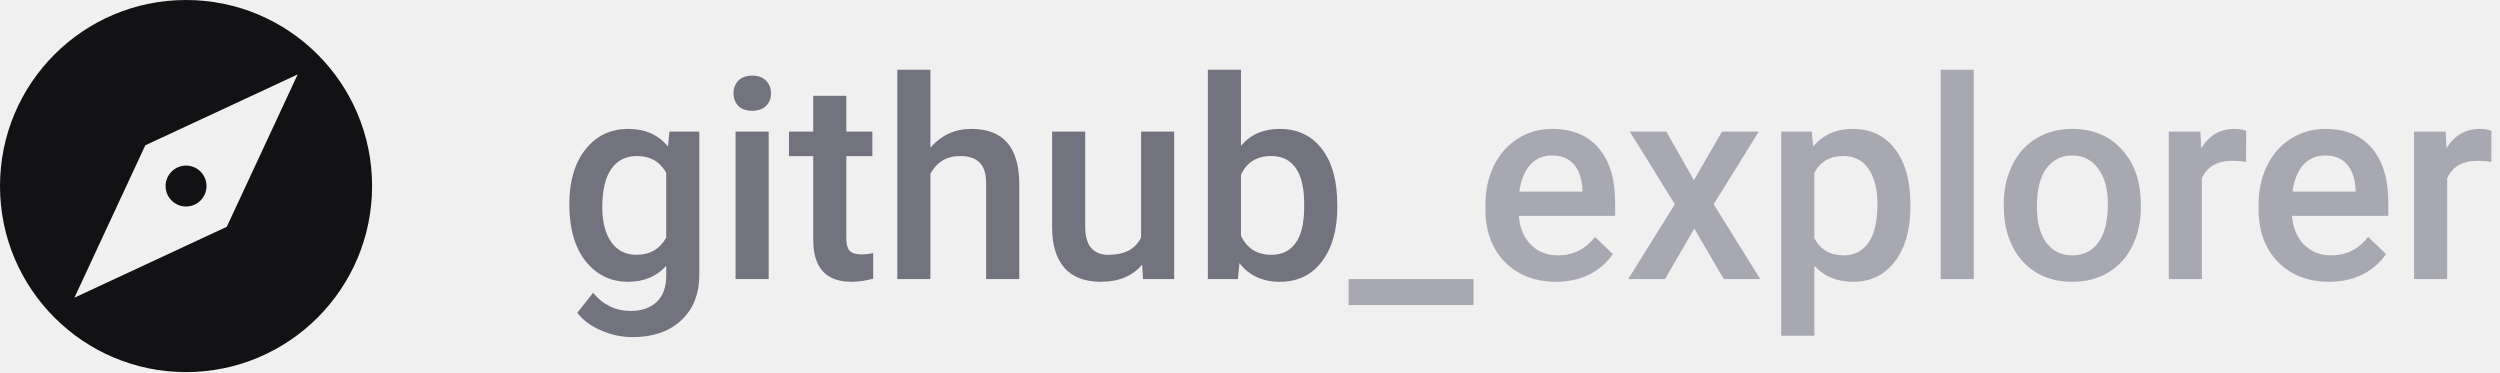
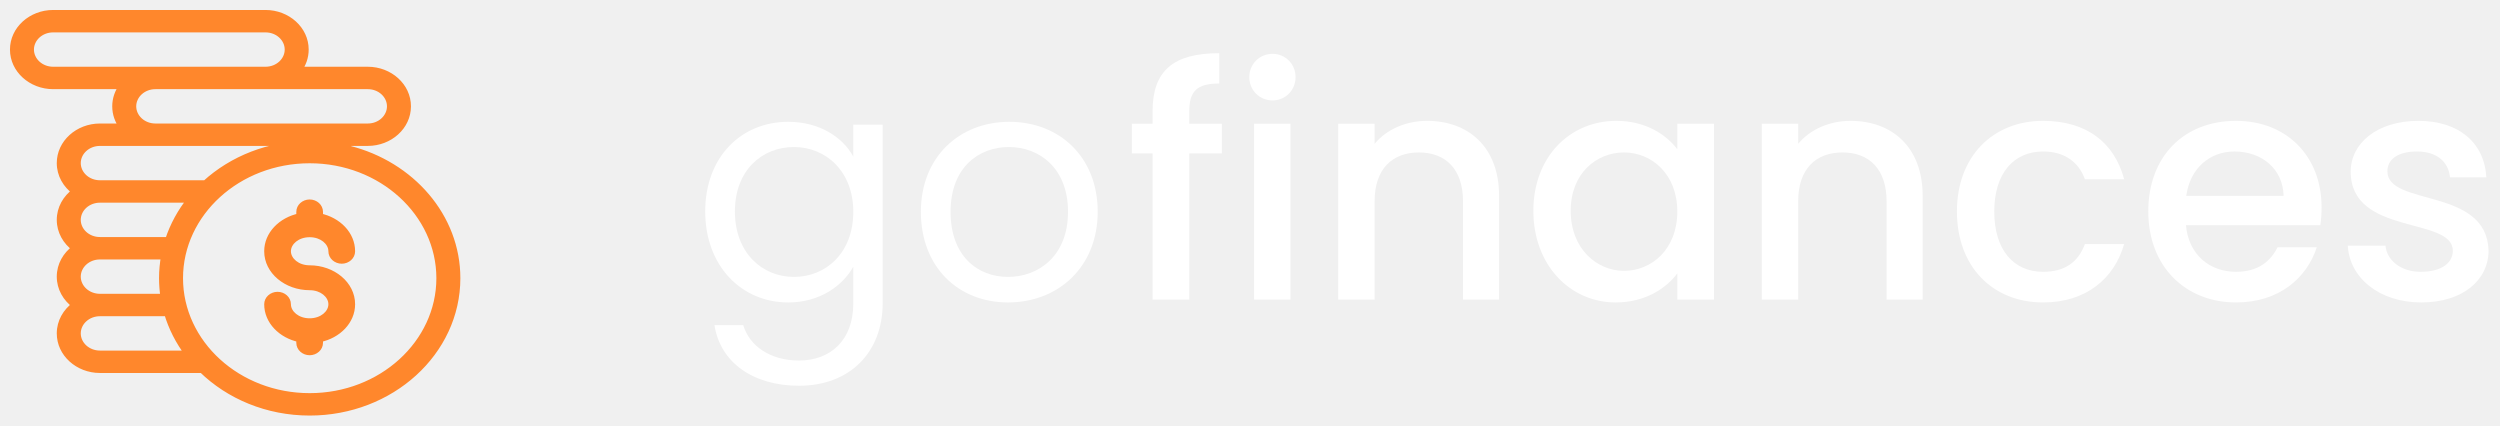
- <svg xmlns="http://www.w3.org/2000/svg" width="215" height="32" viewBox="0 0 215 32" fill="none">
-   <path d="M48.961 17.566C48.961 15.598 49.422 14.027 50.344 12.855C51.273 11.676 52.504 11.086 54.035 11.086C55.48 11.086 56.617 11.59 57.445 12.598L57.574 11.32H60.141V23.613C60.141 25.277 59.621 26.59 58.582 27.551C57.551 28.512 56.156 28.992 54.398 28.992C53.469 28.992 52.559 28.797 51.668 28.406C50.785 28.023 50.113 27.52 49.652 26.895L51 25.184C51.875 26.223 52.953 26.742 54.234 26.742C55.18 26.742 55.926 26.484 56.473 25.969C57.02 25.461 57.293 24.711 57.293 23.719V22.863C56.473 23.777 55.379 24.234 54.012 24.234C52.527 24.234 51.312 23.645 50.367 22.465C49.43 21.285 48.961 19.652 48.961 17.566ZM51.797 17.812C51.797 19.086 52.055 20.09 52.57 20.824C53.094 21.551 53.816 21.914 54.738 21.914C55.887 21.914 56.738 21.422 57.293 20.438V14.859C56.754 13.898 55.91 13.418 54.762 13.418C53.824 13.418 53.094 13.789 52.57 14.531C52.055 15.273 51.797 16.367 51.797 17.812ZM66.106 24H63.258V11.32H66.106V24ZM63.082 8.027C63.082 7.59 63.219 7.227 63.492 6.938C63.773 6.648 64.172 6.504 64.688 6.504C65.203 6.504 65.602 6.648 65.883 6.938C66.164 7.227 66.305 7.59 66.305 8.027C66.305 8.457 66.164 8.816 65.883 9.105C65.602 9.387 65.203 9.527 64.688 9.527C64.172 9.527 63.773 9.387 63.492 9.105C63.219 8.816 63.082 8.457 63.082 8.027ZM72.785 8.238V11.32H75.023V13.43H72.785V20.508C72.785 20.992 72.879 21.344 73.066 21.562C73.262 21.773 73.606 21.879 74.098 21.879C74.426 21.879 74.758 21.84 75.094 21.762V23.965C74.445 24.145 73.82 24.234 73.219 24.234C71.031 24.234 69.938 23.027 69.938 20.613V13.43H67.852V11.32H69.938V8.238H72.785ZM80.016 12.703C80.945 11.625 82.121 11.086 83.543 11.086C86.246 11.086 87.617 12.629 87.656 15.715V24H84.809V15.82C84.809 14.945 84.617 14.328 84.234 13.969C83.859 13.602 83.305 13.418 82.57 13.418C81.43 13.418 80.578 13.926 80.016 14.941V24H77.168V6H80.016V12.703ZM98.227 22.758C97.391 23.742 96.203 24.234 94.664 24.234C93.289 24.234 92.246 23.832 91.535 23.027C90.832 22.223 90.481 21.059 90.481 19.535V11.32H93.328V19.5C93.328 21.109 93.996 21.914 95.332 21.914C96.715 21.914 97.648 21.418 98.133 20.426V11.32H100.98V24H98.297L98.227 22.758ZM115.008 17.789C115.008 19.758 114.566 21.324 113.684 22.488C112.809 23.652 111.602 24.234 110.062 24.234C108.578 24.234 107.422 23.699 106.594 22.629L106.453 24H103.875V6H106.723V12.539C107.543 11.57 108.648 11.086 110.039 11.086C111.586 11.086 112.801 11.66 113.684 12.809C114.566 13.957 115.008 15.562 115.008 17.625V17.789ZM112.16 17.543C112.16 16.168 111.918 15.137 111.434 14.449C110.949 13.762 110.246 13.418 109.324 13.418C108.09 13.418 107.223 13.957 106.723 15.035V20.262C107.23 21.363 108.105 21.914 109.348 21.914C110.238 21.914 110.926 21.582 111.41 20.918C111.895 20.254 112.145 19.25 112.16 17.906V17.543Z" fill="#737380" />
-   <path d="M126.727 26.238H115.98V24H126.727V26.238ZM133.816 24.234C132.012 24.234 130.547 23.668 129.422 22.535C128.305 21.395 127.746 19.879 127.746 17.988V17.637C127.746 16.371 127.988 15.242 128.473 14.25C128.965 13.25 129.652 12.473 130.535 11.918C131.418 11.363 132.402 11.086 133.488 11.086C135.215 11.086 136.547 11.637 137.484 12.738C138.43 13.84 138.902 15.398 138.902 17.414V18.562H130.617C130.703 19.609 131.051 20.438 131.66 21.047C132.277 21.656 133.051 21.961 133.98 21.961C135.285 21.961 136.348 21.434 137.168 20.379L138.703 21.844C138.195 22.602 137.516 23.191 136.664 23.613C135.82 24.027 134.871 24.234 133.816 24.234ZM133.477 13.371C132.695 13.371 132.062 13.645 131.578 14.191C131.102 14.738 130.797 15.5 130.664 16.477H136.09V16.266C136.027 15.312 135.773 14.594 135.328 14.109C134.883 13.617 134.266 13.371 133.477 13.371ZM145.676 15.492L148.09 11.32H151.254L147.375 17.566L151.383 24H148.242L145.711 19.664L143.191 24H140.027L144.035 17.566L140.168 11.32H143.309L145.676 15.492ZM164.297 17.789C164.297 19.75 163.852 21.316 162.961 22.488C162.07 23.652 160.875 24.234 159.375 24.234C157.984 24.234 156.871 23.777 156.035 22.863V28.875H153.188V11.32H155.812L155.93 12.609C156.766 11.594 157.902 11.086 159.34 11.086C160.887 11.086 162.098 11.664 162.973 12.82C163.855 13.969 164.297 15.566 164.297 17.613V17.789ZM161.461 17.543C161.461 16.277 161.207 15.273 160.699 14.531C160.199 13.789 159.48 13.418 158.543 13.418C157.379 13.418 156.543 13.898 156.035 14.859V20.484C156.551 21.469 157.395 21.961 158.566 21.961C159.473 21.961 160.18 21.598 160.688 20.871C161.203 20.137 161.461 19.027 161.461 17.543ZM169.746 24H166.898V6H169.746V24ZM172.324 17.543C172.324 16.301 172.57 15.184 173.062 14.191C173.555 13.191 174.246 12.426 175.137 11.895C176.027 11.355 177.051 11.086 178.207 11.086C179.918 11.086 181.305 11.637 182.367 12.738C183.438 13.84 184.016 15.301 184.102 17.121L184.113 17.789C184.113 19.039 183.871 20.156 183.387 21.141C182.91 22.125 182.223 22.887 181.324 23.426C180.434 23.965 179.402 24.234 178.23 24.234C176.441 24.234 175.008 23.641 173.93 22.453C172.859 21.258 172.324 19.668 172.324 17.684V17.543ZM175.172 17.789C175.172 19.094 175.441 20.117 175.98 20.859C176.52 21.594 177.27 21.961 178.23 21.961C179.191 21.961 179.938 21.586 180.469 20.836C181.008 20.086 181.277 18.988 181.277 17.543C181.277 16.262 181 15.246 180.445 14.496C179.898 13.746 179.152 13.371 178.207 13.371C177.277 13.371 176.539 13.742 175.992 14.484C175.445 15.219 175.172 16.32 175.172 17.789ZM193.16 13.922C192.785 13.859 192.398 13.828 192 13.828C190.695 13.828 189.816 14.328 189.363 15.328V24H186.516V11.32H189.234L189.305 12.738C189.992 11.637 190.945 11.086 192.164 11.086C192.57 11.086 192.906 11.141 193.172 11.25L193.16 13.922ZM200.309 24.234C198.504 24.234 197.039 23.668 195.914 22.535C194.797 21.395 194.238 19.879 194.238 17.988V17.637C194.238 16.371 194.48 15.242 194.965 14.25C195.457 13.25 196.145 12.473 197.027 11.918C197.91 11.363 198.895 11.086 199.98 11.086C201.707 11.086 203.039 11.637 203.977 12.738C204.922 13.84 205.395 15.398 205.395 17.414V18.562H197.109C197.195 19.609 197.543 20.438 198.152 21.047C198.77 21.656 199.543 21.961 200.473 21.961C201.777 21.961 202.84 21.434 203.66 20.379L205.195 21.844C204.688 22.602 204.008 23.191 203.156 23.613C202.312 24.027 201.363 24.234 200.309 24.234ZM199.969 13.371C199.188 13.371 198.555 13.645 198.07 14.191C197.594 14.738 197.289 15.5 197.156 16.477H202.582V16.266C202.52 15.312 202.266 14.594 201.82 14.109C201.375 13.617 200.758 13.371 199.969 13.371ZM214.254 13.922C213.879 13.859 213.492 13.828 213.094 13.828C211.789 13.828 210.91 14.328 210.457 15.328V24H207.609V11.32H210.328L210.398 12.738C211.086 11.637 212.039 11.086 213.258 11.086C213.664 11.086 214 11.141 214.266 11.25L214.254 13.922Z" fill="#A8A8B3" />
-   <path fill-rule="evenodd" clip-rule="evenodd" d="M0 16C0 7.16 7.16 0 16 0C24.84 0 32 7.16 32 16C32 24.832 24.84 32 16 32C7.16 32 0 24.832 0 16ZM6.4 25.6L19.504 19.504L25.6 6.4L12.496 12.496L6.4 25.6ZM17.76 16C17.76 16.968 16.976 17.76 16 17.76C15.032 17.76 14.24 16.968 14.24 16C14.24 15.032 15.032 14.24 16 14.24C16.976 14.24 17.76 15.032 17.76 16Z" fill="#121214" />
+ <svg xmlns="http://www.w3.org/2000/svg" width="188" height="32" viewBox="0 0 188 32" fill="none">
+   <path fill-rule="evenodd" clip-rule="evenodd" d="M25.959 10.723C26.072 10.874 26.169 11.036 26.249 11.208C30.926 12.388 34.369 16.296 34.369 20.921C34.369 26.479 29.398 31 23.289 31C20.1 31 17.221 29.767 15.198 27.798H7.517C5.864 27.798 4.519 26.575 4.519 25.071C4.519 24.207 4.963 23.437 5.654 22.937C4.963 22.437 4.519 21.666 4.519 20.802C4.519 19.939 4.963 19.168 5.654 18.668C4.963 18.168 4.519 17.397 4.519 16.534C4.519 15.67 4.963 14.899 5.654 14.399C4.963 13.899 4.519 13.129 4.519 12.265C4.519 10.761 5.864 9.538 7.517 9.538H9.217C8.885 9.099 8.69 8.568 8.69 7.996C8.69 7.424 8.885 6.893 9.217 6.455H3.998C2.345 6.455 1 5.231 1 3.727C1 2.223 2.345 1 3.998 1H19.965C21.618 1 22.963 2.223 22.963 3.727C22.963 4.299 22.768 4.83 22.437 5.269H27.656C29.309 5.269 30.654 6.492 30.654 7.996C30.654 9.5 29.309 10.723 27.656 10.723H25.959ZM29.35 7.996C29.35 7.146 28.59 6.455 27.656 6.455H11.688C10.754 6.455 9.994 7.146 9.994 7.996C9.994 8.846 10.754 9.538 11.688 9.538H23.485H27.656C28.59 9.538 29.35 8.846 29.35 7.996ZM2.303 3.727C2.303 4.577 3.064 5.269 3.998 5.269H19.965C20.9 5.269 21.66 4.577 21.66 3.727C21.66 2.877 20.9 2.186 19.965 2.186H3.998C3.064 2.186 2.303 2.877 2.303 3.727ZM23.485 10.723H7.517C6.583 10.723 5.823 11.415 5.823 12.265C5.823 13.115 6.583 13.806 7.517 13.806H15.449C17.456 11.976 20.23 10.842 23.289 10.842C23.604 10.842 23.916 10.855 24.224 10.878C23.999 10.779 23.747 10.723 23.485 10.723ZM14.335 14.992H7.517C6.583 14.992 5.823 15.684 5.823 16.534C5.823 17.384 6.583 18.075 7.517 18.075H12.66C13.024 16.954 13.595 15.914 14.335 14.992ZM12.361 19.261H7.517C6.583 19.261 5.823 19.952 5.823 20.802C5.823 21.652 6.583 22.344 7.517 22.344H12.321C12.248 21.879 12.21 21.404 12.21 20.921C12.21 20.355 12.262 19.801 12.361 19.261ZM5.823 25.071C5.823 25.921 6.583 26.613 7.517 26.613H14.151C13.45 25.684 12.916 24.645 12.587 23.53H7.517C6.583 23.53 5.823 24.221 5.823 25.071ZM13.513 20.921C13.513 25.825 17.899 29.814 23.289 29.814C28.68 29.814 33.065 25.825 33.065 20.921C33.065 16.017 28.68 12.028 23.289 12.028C17.899 12.028 13.513 16.017 13.513 20.921ZM21.627 18.895C21.627 19.615 22.371 20.201 23.286 20.201C25.033 20.201 26.454 21.403 26.454 22.88C26.454 24.137 25.424 25.194 24.04 25.481V25.778C24.04 26.157 23.703 26.464 23.286 26.464C22.87 26.464 22.532 26.157 22.532 25.778V25.481C21.148 25.194 20.118 24.137 20.118 22.88C20.118 22.501 20.456 22.194 20.873 22.194C21.289 22.194 21.627 22.501 21.627 22.88C21.627 23.6 22.371 24.186 23.286 24.186C24.201 24.186 24.945 23.6 24.945 22.88C24.945 22.159 24.201 21.573 23.286 21.573C21.539 21.573 20.118 20.372 20.118 18.895C20.118 17.637 21.148 16.58 22.532 16.293V15.936C22.532 15.557 22.87 15.25 23.286 15.25C23.703 15.25 24.04 15.557 24.04 15.936V16.293C25.424 16.58 26.454 17.637 26.454 18.895C26.454 19.273 26.116 19.581 25.7 19.581C25.283 19.581 24.945 19.273 24.945 18.895C24.945 18.174 24.201 17.588 23.286 17.588C22.371 17.588 21.627 18.174 21.627 18.895Z" fill="#FF872C" />
+   <path d="M26.249 11.208L26.022 11.312L26.072 11.421L26.187 11.45L26.249 11.208ZM25.959 10.723V10.473H25.458L25.759 10.874L25.959 10.723ZM15.198 27.798L15.372 27.619L15.3 27.548H15.198V27.798ZM5.654 22.937L5.801 23.139L6.081 22.937L5.801 22.734L5.654 22.937ZM5.654 18.668L5.801 18.87L6.081 18.668L5.801 18.465L5.654 18.668ZM5.654 14.399L5.801 14.602L6.081 14.399L5.801 14.197L5.654 14.399ZM9.217 9.538V9.788H9.72L9.416 9.387L9.217 9.538ZM9.217 6.455L9.416 6.605L9.719 6.205H9.217V6.455ZM22.437 5.269L22.237 5.118L21.934 5.519H22.437V5.269ZM15.449 13.806V14.056H15.546L15.617 13.991L15.449 13.806ZM24.224 10.878L24.205 11.127L24.325 10.649L24.224 10.878ZM14.335 14.992L14.53 15.149L14.857 14.742H14.335V14.992ZM12.66 18.075V18.325H12.842L12.898 18.152L12.66 18.075ZM12.361 19.261L12.607 19.306L12.661 19.011H12.361V19.261ZM12.321 22.344V22.594H12.613L12.568 22.305L12.321 22.344ZM14.151 26.613V26.863H14.652L14.35 26.462L14.151 26.613ZM12.587 23.53L12.827 23.459L12.774 23.28H12.587V23.53ZM24.04 25.481L23.99 25.236L23.79 25.278V25.481H24.04ZM22.532 25.481H22.782V25.278L22.583 25.236L22.532 25.481ZM22.532 16.293L22.583 16.538L22.782 16.497V16.293H22.532ZM24.04 16.293H23.79V16.497L23.99 16.538L24.04 16.293ZM26.476 11.103C26.389 10.915 26.282 10.737 26.159 10.573L25.759 10.874C25.862 11.01 25.95 11.157 26.022 11.312L26.476 11.103ZM34.619 20.921C34.619 16.164 31.08 12.169 26.31 10.965L26.187 11.45C30.771 12.607 34.119 16.427 34.119 20.921H34.619ZM23.289 31.25C29.514 31.25 34.619 26.638 34.619 20.921H34.119C34.119 26.319 29.283 30.75 23.289 30.75V31.25ZM15.024 27.977C17.094 29.992 20.035 31.25 23.289 31.25V30.75C20.164 30.75 17.349 29.542 15.372 27.619L15.024 27.977ZM7.517 28.048H15.198V27.548H7.517V28.048ZM4.269 25.071C4.269 26.735 5.749 28.048 7.517 28.048V27.548C5.98 27.548 4.769 26.415 4.769 25.071H4.269ZM5.508 22.734C4.76 23.276 4.269 24.118 4.269 25.071H4.769C4.769 24.297 5.167 23.598 5.801 23.139L5.508 22.734ZM4.269 20.802C4.269 21.756 4.76 22.598 5.508 23.139L5.801 22.734C5.167 22.275 4.769 21.576 4.769 20.802H4.269ZM5.508 18.465C4.76 19.007 4.269 19.849 4.269 20.802H4.769C4.769 20.028 5.167 19.329 5.801 18.87L5.508 18.465ZM4.269 16.534C4.269 17.487 4.76 18.329 5.508 18.87L5.801 18.465C5.167 18.007 4.769 17.308 4.769 16.534H4.269ZM5.508 14.197C4.76 14.738 4.269 15.58 4.269 16.534H4.769C4.769 15.759 5.167 15.06 5.801 14.602L5.508 14.197ZM4.269 12.265C4.269 13.218 4.76 14.06 5.508 14.602L5.801 14.197C5.167 13.738 4.769 13.039 4.769 12.265H4.269ZM7.517 9.288C5.749 9.288 4.269 10.601 4.269 12.265H4.769C4.769 10.921 5.98 9.788 7.517 9.788V9.288ZM9.217 9.288H7.517V9.788H9.217V9.288ZM8.44 7.996C8.44 8.626 8.655 9.209 9.018 9.688L9.416 9.387C9.115 8.988 8.94 8.509 8.94 7.996H8.44ZM9.018 6.304C8.655 6.783 8.44 7.366 8.44 7.996H8.94C8.94 7.483 9.115 7.004 9.416 6.605L9.018 6.304ZM3.998 6.705H9.217V6.205H3.998V6.705ZM0.75 3.727C0.75 5.391 2.23 6.705 3.998 6.705V6.205C2.46 6.205 1.25 5.071 1.25 3.727H0.75ZM3.998 0.75C2.23 0.75 0.75 2.064 0.75 3.727H1.25C1.25 2.383 2.46 1.25 3.998 1.25V0.75ZM19.965 0.75H3.998V1.25H19.965V0.75ZM23.213 3.727C23.213 2.064 21.734 0.75 19.965 0.75V1.25C21.503 1.25 22.713 2.383 22.713 3.727H23.213ZM22.636 5.42C22.998 4.94 23.213 4.357 23.213 3.727H22.713C22.713 4.241 22.539 4.719 22.237 5.118L22.636 5.42ZM27.656 5.019H22.437V5.519H27.656V5.019ZM30.904 7.996C30.904 6.332 29.424 5.019 27.656 5.019V5.519C29.194 5.519 30.404 6.652 30.404 7.996H30.904ZM27.656 10.973C29.424 10.973 30.904 9.66 30.904 7.996H30.404C30.404 9.34 29.194 10.473 27.656 10.473V10.973ZM25.959 10.973H27.656V10.473H25.959V10.973ZM27.656 6.705C28.475 6.705 29.1 7.306 29.1 7.996H29.6C29.6 6.986 28.706 6.205 27.656 6.205V6.705ZM11.688 6.705H27.656V6.205H11.688V6.705ZM10.244 7.996C10.244 7.306 10.869 6.705 11.688 6.705V6.205C10.639 6.205 9.744 6.986 9.744 7.996H10.244ZM11.688 9.288C10.869 9.288 10.244 8.686 10.244 7.996H9.744C9.744 9.006 10.639 9.788 11.688 9.788V9.288ZM23.485 9.288H11.688V9.788H23.485V9.288ZM27.656 9.288H23.485V9.788H27.656V9.288ZM29.1 7.996C29.1 8.686 28.475 9.288 27.656 9.288V9.788C28.706 9.788 29.6 9.006 29.6 7.996H29.1ZM3.998 5.019C3.179 5.019 2.553 4.417 2.553 3.727H2.053C2.053 4.737 2.948 5.519 3.998 5.519V5.019ZM19.965 5.019H3.998V5.519H19.965V5.019ZM21.41 3.727C21.41 4.417 20.785 5.019 19.965 5.019V5.519C21.015 5.519 21.91 4.737 21.91 3.727H21.41ZM19.965 2.436C20.785 2.436 21.41 3.037 21.41 3.727H21.91C21.91 2.718 21.015 1.936 19.965 1.936V2.436ZM3.998 2.436H19.965V1.936H3.998V2.436ZM2.553 3.727C2.553 3.037 3.179 2.436 3.998 2.436V1.936C2.948 1.936 2.053 2.718 2.053 3.727H2.553ZM7.517 10.973H23.485V10.473H7.517V10.973ZM6.073 12.265C6.073 11.575 6.698 10.973 7.517 10.973V10.473C6.468 10.473 5.573 11.255 5.573 12.265H6.073ZM7.517 13.556C6.698 13.556 6.073 12.955 6.073 12.265H5.573C5.573 13.275 6.468 14.056 7.517 14.056V13.556ZM15.449 13.556H7.517V14.056H15.449V13.556ZM23.289 10.592C20.168 10.592 17.334 11.749 15.28 13.622L15.617 13.991C17.578 12.203 20.292 11.092 23.289 11.092V10.592ZM24.243 10.629C23.929 10.605 23.611 10.592 23.289 10.592V11.092C23.598 11.092 23.903 11.104 24.205 11.127L24.243 10.629ZM23.485 10.973C23.712 10.973 23.929 11.021 24.123 11.107L24.325 10.649C24.068 10.536 23.782 10.473 23.485 10.473V10.973ZM7.517 15.242H14.335V14.742H7.517V15.242ZM6.073 16.534C6.073 15.843 6.698 15.242 7.517 15.242V14.742C6.468 14.742 5.573 15.524 5.573 16.534H6.073ZM7.517 17.825C6.698 17.825 6.073 17.224 6.073 16.534H5.573C5.573 17.543 6.468 18.325 7.517 18.325V17.825ZM12.66 17.825H7.517V18.325H12.66V17.825ZM14.14 14.836C13.383 15.78 12.796 16.847 12.422 17.998L12.898 18.152C13.252 17.061 13.809 16.048 14.53 15.149L14.14 14.836ZM7.517 19.511H12.361V19.011H7.517V19.511ZM6.073 20.802C6.073 20.112 6.698 19.511 7.517 19.511V19.011C6.468 19.011 5.573 19.793 5.573 20.802H6.073ZM7.517 22.094C6.698 22.094 6.073 21.492 6.073 20.802H5.573C5.573 21.812 6.468 22.594 7.517 22.594V22.094ZM12.321 22.094H7.517V22.594H12.321V22.094ZM11.96 20.921C11.96 21.417 11.999 21.905 12.074 22.382L12.568 22.305C12.497 21.853 12.46 21.391 12.46 20.921H11.96ZM12.115 19.216C12.014 19.771 11.96 20.34 11.96 20.921H12.46C12.46 20.371 12.511 19.832 12.607 19.306L12.115 19.216ZM7.517 26.363C6.698 26.363 6.073 25.761 6.073 25.071H5.573C5.573 26.081 6.468 26.863 7.517 26.863V26.363ZM14.151 26.363H7.517V26.863H14.151V26.363ZM12.347 23.6C12.685 24.746 13.233 25.812 13.951 26.763L14.35 26.462C13.667 25.557 13.147 24.544 12.827 23.459L12.347 23.6ZM7.517 23.78H12.587V23.28H7.517V23.78ZM6.073 25.071C6.073 24.381 6.698 23.78 7.517 23.78V23.28C6.468 23.28 5.573 24.061 5.573 25.071H6.073ZM23.289 29.564C18.014 29.564 13.763 25.665 13.763 20.921H13.263C13.263 25.985 17.784 30.064 23.289 30.064V29.564ZM32.815 20.921C32.815 25.665 28.564 29.564 23.289 29.564V30.064C28.795 30.064 33.315 25.985 33.315 20.921H32.815ZM23.289 12.278C28.564 12.278 32.815 16.177 32.815 20.921H33.315C33.315 15.857 28.795 11.778 23.289 11.778V12.278ZM13.763 20.921C13.763 16.177 18.014 12.278 23.289 12.278V11.778C17.784 11.778 13.263 15.857 13.263 20.921H13.763ZM23.286 19.951C22.45 19.951 21.877 19.424 21.877 18.895H21.377C21.377 19.805 22.292 20.451 23.286 20.451V19.951ZM26.704 22.88C26.704 21.227 25.13 19.951 23.286 19.951V20.451C24.936 20.451 26.204 21.578 26.204 22.88H26.704ZM24.091 25.726C25.559 25.422 26.704 24.285 26.704 22.88H26.204C26.204 23.989 25.289 24.967 23.99 25.236L24.091 25.726ZM24.29 25.778V25.481H23.79V25.778H24.29ZM23.286 26.714C23.818 26.714 24.29 26.316 24.29 25.778H23.79C23.79 25.997 23.587 26.214 23.286 26.214V26.714ZM22.282 25.778C22.282 26.316 22.754 26.714 23.286 26.714V26.214C22.985 26.214 22.782 25.997 22.782 25.778H22.282ZM22.282 25.481V25.778H22.782V25.481H22.282ZM19.868 22.88C19.868 24.285 21.013 25.422 22.481 25.726L22.583 25.236C21.283 24.967 20.368 23.989 20.368 22.88H19.868ZM20.873 21.944C20.341 21.944 19.868 22.341 19.868 22.88H20.368C20.368 22.661 20.571 22.444 20.873 22.444V21.944ZM21.877 22.88C21.877 22.341 21.404 21.944 20.873 21.944V22.444C21.174 22.444 21.377 22.661 21.377 22.88H21.877ZM23.286 23.936C22.45 23.936 21.877 23.41 21.877 22.88H21.377C21.377 23.791 22.292 24.436 23.286 24.436V23.936ZM24.695 22.88C24.695 23.41 24.122 23.936 23.286 23.936V24.436C24.28 24.436 25.195 23.791 25.195 22.88H24.695ZM23.286 21.823C24.122 21.823 24.695 22.35 24.695 22.88H25.195C25.195 21.969 24.28 21.323 23.286 21.323V21.823ZM19.868 18.895C19.868 20.547 21.442 21.823 23.286 21.823V21.323C21.637 21.323 20.368 20.196 20.368 18.895H19.868ZM22.481 16.048C21.013 16.353 19.868 17.489 19.868 18.895H20.368C20.368 17.785 21.283 16.807 22.583 16.538L22.481 16.048ZM22.282 15.936V16.293H22.782V15.936H22.282ZM23.286 15C22.754 15 22.282 15.397 22.282 15.936H22.782C22.782 15.717 22.985 15.5 23.286 15.5V15ZM24.29 15.936C24.29 15.397 23.818 15 23.286 15V15.5C23.587 15.5 23.79 15.717 23.79 15.936H24.29ZM24.29 16.293V15.936H23.79V16.293H24.29ZM26.704 18.895C26.704 17.489 25.559 16.353 24.091 16.048L23.99 16.538C25.289 16.807 26.204 17.785 26.204 18.895H26.704ZM25.7 19.831C26.232 19.831 26.704 19.433 26.704 18.895H26.204C26.204 19.113 26.001 19.331 25.7 19.331V19.831ZM24.695 18.895C24.695 19.433 25.168 19.831 25.7 19.831V19.331C25.398 19.331 25.195 19.113 25.195 18.895H24.695ZM23.286 17.838C24.122 17.838 24.695 18.364 24.695 18.895H25.195C25.195 17.984 24.28 17.338 23.286 17.338V17.838ZM21.877 18.895C21.877 18.364 22.45 17.838 23.286 17.838V17.338C22.292 17.338 21.377 17.984 21.377 18.895H21.877Z" fill="#FF872C" />
+   <path d="M53.032 15.904C53.032 19.984 55.744 22.744 59.272 22.744C61.672 22.744 63.376 21.472 64.168 20.056V22.816C64.168 25.624 62.416 27.112 60.088 27.112C57.928 27.112 56.368 26.032 55.888 24.448H53.728C54.16 27.256 56.632 29.008 60.088 29.008C63.952 29.008 66.376 26.44 66.376 22.816V9.376H64.168V11.776C63.4 10.36 61.672 9.16 59.272 9.16C55.744 9.16 53.032 11.8 53.032 15.904ZM64.168 15.928C64.168 19.024 62.104 20.824 59.704 20.824C57.304 20.824 55.264 19 55.264 15.904C55.264 12.808 57.304 11.056 59.704 11.056C62.104 11.056 64.168 12.88 64.168 15.928Z" fill="white" />
+   <path d="M82.547 15.928C82.547 11.776 79.643 9.16 75.899 9.16C72.179 9.16 69.251 11.776 69.251 15.928C69.251 20.104 72.083 22.744 75.803 22.744C79.547 22.744 82.547 20.104 82.547 15.928ZM71.483 15.928C71.483 12.616 73.571 11.056 75.875 11.056C78.131 11.056 80.315 12.616 80.315 15.928C80.315 19.264 78.083 20.824 75.803 20.824C73.523 20.824 71.483 19.264 71.483 15.928Z" fill="white" />
+   <path d="M86.674 22.528H89.434V11.536H91.882V9.304H89.434V8.368C89.434 6.856 90.01 6.28 91.69 6.28V4C88.234 4 86.674 5.32 86.674 8.368V9.304H85.114V11.536H86.674V22.528Z" fill="white" />
+   <path d="M94.307 22.528H97.043V9.304H94.307V22.528ZM95.699 7.552C96.659 7.552 97.427 6.784 97.427 5.8C97.427 4.816 96.659 4.048 95.699 4.048C94.715 4.048 93.947 4.816 93.947 5.8C93.947 6.784 94.715 7.552 95.699 7.552Z" fill="white" />
+   <path d="M110.019 22.528H112.731V14.728C112.731 11.032 110.403 9.088 107.307 9.088C105.723 9.088 104.259 9.736 103.371 10.816V9.304H100.635V22.528H103.371V15.136C103.371 12.712 104.691 11.464 106.707 11.464C108.699 11.464 110.019 12.712 110.019 15.136V22.528Z" fill="white" />
+   <path d="M115.309 15.856C115.309 19.936 118.069 22.744 121.501 22.744C123.709 22.744 125.293 21.688 126.133 20.56V22.528H128.893V9.304H126.133V11.224C125.317 10.144 123.781 9.088 121.549 9.088C118.069 9.088 115.309 11.776 115.309 15.856ZM126.133 15.904C126.133 18.76 124.189 20.368 122.125 20.368C120.085 20.368 118.117 18.712 118.117 15.856C118.117 13 120.085 11.464 122.125 11.464C124.189 11.464 126.133 13.072 126.133 15.904Z" fill="white" />
+   <path d="M141.871 22.528H144.583V14.728C144.583 11.032 142.255 9.088 139.159 9.088C137.575 9.088 136.111 9.736 135.223 10.816V9.304H132.487V22.528H135.223V15.136C135.223 12.712 136.543 11.464 138.559 11.464C140.551 11.464 141.871 12.712 141.871 15.136V22.528Z" fill="white" />
+   <path d="M147.161 15.904C147.161 20.056 149.849 22.744 153.641 22.744C156.881 22.744 158.993 20.944 159.737 18.352H156.785C156.281 19.72 155.273 20.44 153.641 20.44C151.433 20.44 149.969 18.808 149.969 15.904C149.969 13.024 151.433 11.392 153.641 11.392C155.273 11.392 156.329 12.208 156.785 13.48H159.737C158.993 10.696 156.881 9.088 153.641 9.088C149.849 9.088 147.161 11.776 147.161 15.904Z" fill="white" />
+   <path d="M168.031 11.392C170.071 11.392 171.679 12.688 171.727 14.728H164.407C164.695 12.64 166.183 11.392 168.031 11.392ZM174.223 18.592H171.271C170.767 19.624 169.831 20.44 168.151 20.44C166.135 20.44 164.575 19.12 164.383 16.936H174.487C174.559 16.48 174.583 16.048 174.583 15.592C174.583 11.704 171.919 9.088 168.151 9.088C164.239 9.088 161.551 11.752 161.551 15.904C161.551 20.056 164.359 22.744 168.151 22.744C171.391 22.744 173.479 20.896 174.223 18.592Z" fill="white" />
+   <path d="M187.14 18.832C186.996 14.056 179.532 15.544 179.532 12.88C179.532 11.992 180.3 11.392 181.764 11.392C183.252 11.392 184.14 12.184 184.236 13.336H186.972C186.828 10.696 184.86 9.088 181.86 9.088C178.74 9.088 176.772 10.792 176.772 12.904C176.772 17.752 184.452 16.264 184.452 18.856C184.452 19.768 183.612 20.44 182.028 20.44C180.516 20.44 179.484 19.552 179.388 18.472H176.556C176.676 20.872 178.908 22.744 182.076 22.744C185.196 22.744 187.14 21.064 187.14 18.832Z" fill="white" />
</svg>
